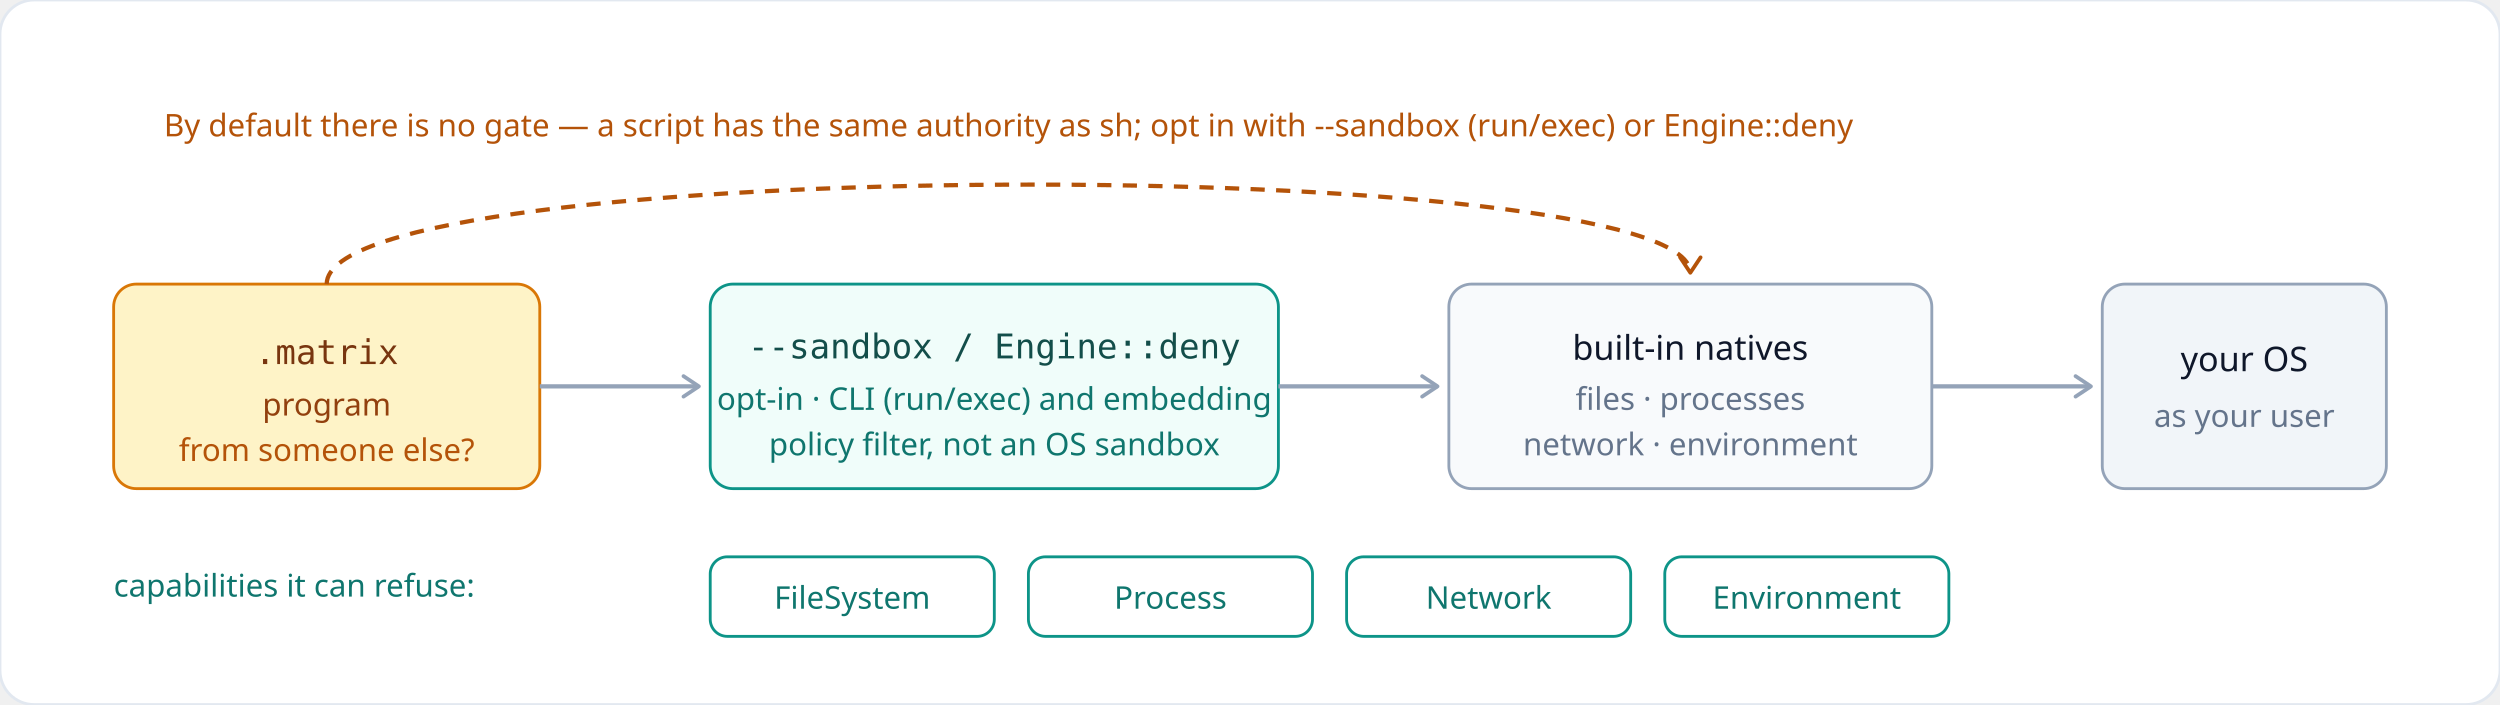
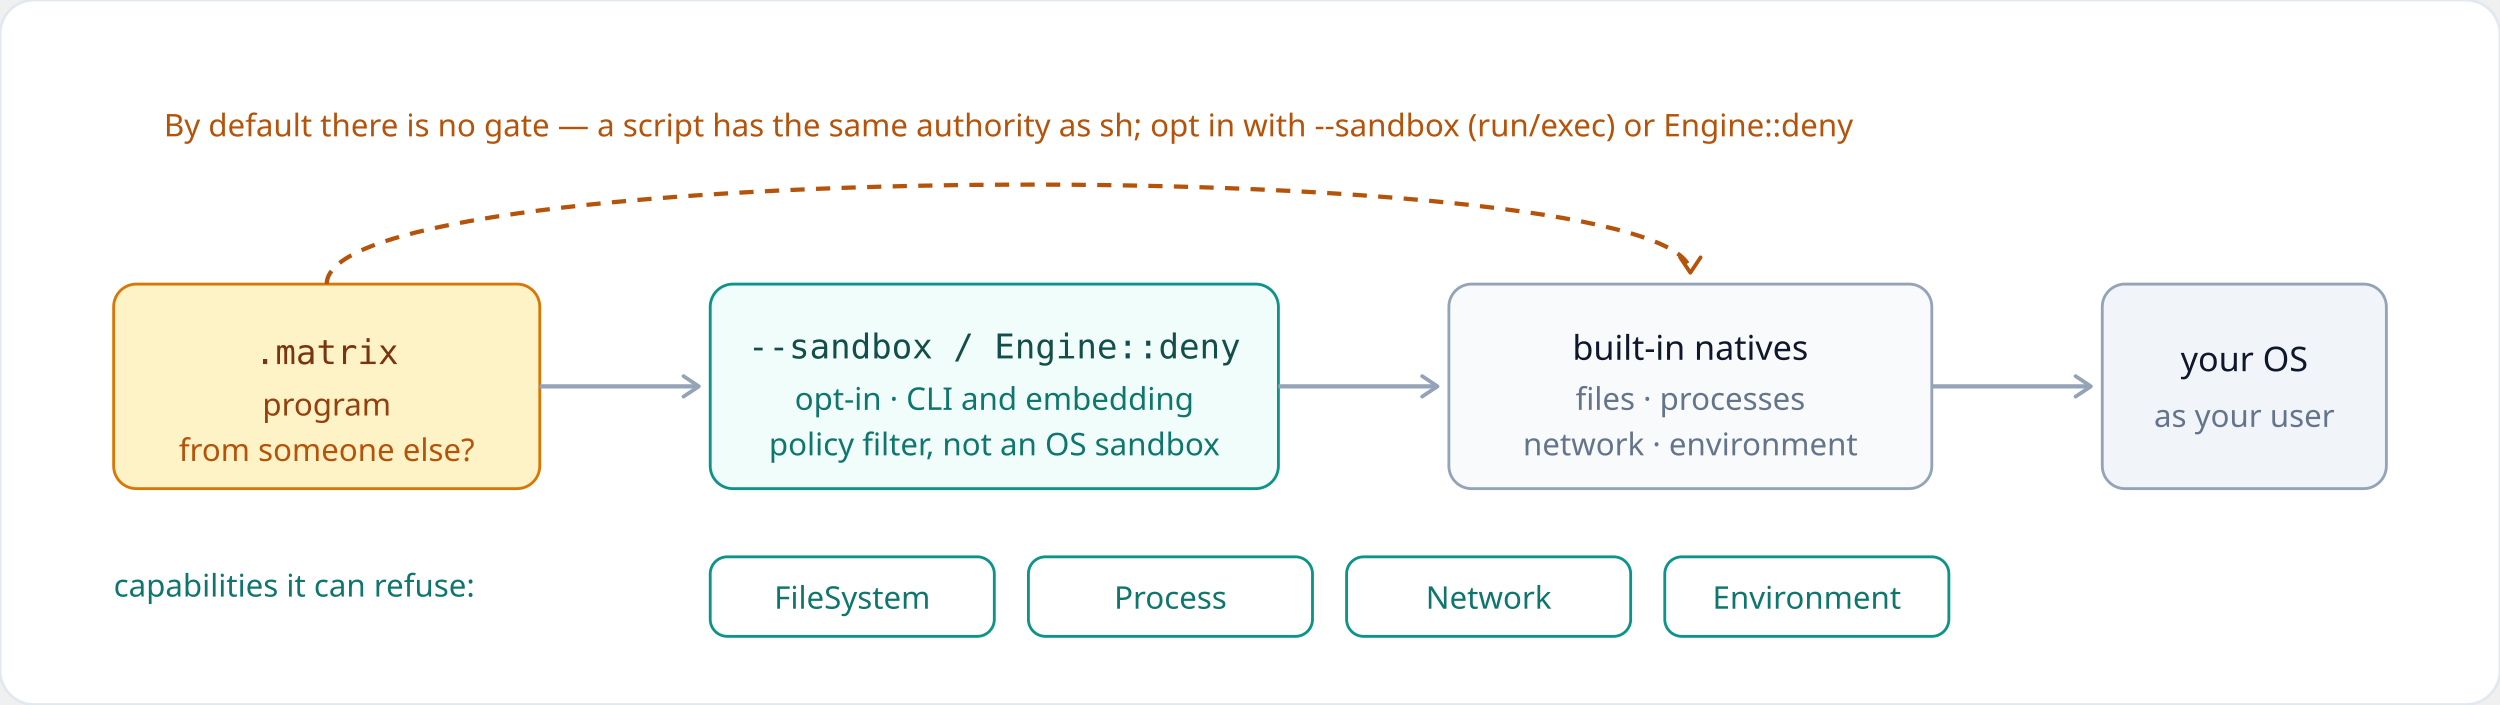
<svg xmlns="http://www.w3.org/2000/svg" viewBox="0 0 880 248" width="880" height="248" role="img">
  <defs>
    <marker id="s" viewBox="0 0 10 10" refX="8" refY="5" markerWidth="6" markerHeight="6" orient="auto-start-reverse">
      <path d="M2 1L8 5L2 9" fill="none" stroke="#94A3B8" stroke-width="1.5" stroke-linecap="round" stroke-linejoin="round" />
    </marker>
    <marker id="sr" viewBox="0 0 10 10" refX="8" refY="5" markerWidth="6" markerHeight="6" orient="auto-start-reverse">
      <path d="M2 1L8 5L2 9" fill="none" stroke="#B45309" stroke-width="1.5" stroke-linecap="round" stroke-linejoin="round" />
    </marker>
  </defs>
  <rect x="0" y="0" width="880" height="248" rx="12" fill="#FFFFFF" stroke="#E2E8F0" stroke-width="1" />
  <rect x="40" y="100" width="150" height="72" rx="8" fill="#FEF3C7" stroke="#D97706" stroke-width="1" />
  <text x="115" y="124" text-anchor="middle" dominant-baseline="central" font-family="ui-monospace, SFMono-Regular, Menlo, Consolas, monospace" font-size="12" fill="#78350F">.matrix</text>
  <text x="115" y="142" text-anchor="middle" dominant-baseline="central" font-family="ui-sans-serif, system-ui, sans-serif" font-size="11" fill="#92400E">program</text>
  <text x="115" y="158" text-anchor="middle" dominant-baseline="central" font-family="ui-sans-serif, system-ui, sans-serif" font-size="11" fill="#B45309">from someone else?</text>
  <rect x="250" y="100" width="200" height="72" rx="8" fill="#F0FDFA" stroke="#0D9488" stroke-width="1" />
  <text x="350" y="122" text-anchor="middle" dominant-baseline="central" font-family="ui-monospace, SFMono-Regular, Menlo, Consolas, monospace" font-size="12" fill="#134E4A">--sandbox / Engine::deny</text>
-   <text x="350" y="140" text-anchor="middle" dominant-baseline="central" font-family="ui-sans-serif, system-ui, sans-serif" font-size="11" fill="#0F766E">opt-in · CLI (run/exec) and embedding</text>
+   <text x="350" y="140" text-anchor="middle" dominant-baseline="central" font-family="ui-sans-serif, system-ui, sans-serif" font-size="11" fill="#0F766E">opt-in · CLI and embedding</text>
  <text x="350" y="156" text-anchor="middle" dominant-baseline="central" font-family="ui-sans-serif, system-ui, sans-serif" font-size="11" fill="#0F766E">policy filter, not an OS sandbox</text>
  <rect x="510" y="100" width="170" height="72" rx="8" fill="#F8FAFC" stroke="#94A3B8" stroke-width="1" />
  <text x="595" y="122" text-anchor="middle" dominant-baseline="central" font-family="ui-sans-serif, system-ui, sans-serif" font-size="12" font-weight="500" fill="#0F172A">built-in natives</text>
  <text x="595" y="140" text-anchor="middle" dominant-baseline="central" font-family="ui-sans-serif, system-ui, sans-serif" font-size="11" fill="#64748B">files · processes</text>
  <text x="595" y="156" text-anchor="middle" dominant-baseline="central" font-family="ui-sans-serif, system-ui, sans-serif" font-size="11" fill="#64748B">network · environment</text>
  <rect x="740" y="100" width="100" height="72" rx="8" fill="#F1F5F9" stroke="#94A3B8" stroke-width="1" />
  <text x="790" y="126" text-anchor="middle" dominant-baseline="central" font-family="ui-sans-serif, system-ui, sans-serif" font-size="12" font-weight="500" fill="#0F172A">your OS</text>
  <text x="790" y="146" text-anchor="middle" dominant-baseline="central" font-family="ui-sans-serif, system-ui, sans-serif" font-size="11" fill="#64748B">as your user</text>
  <path d="M190 136 L246 136" fill="none" stroke="#94A3B8" stroke-width="1.5" marker-end="url(#s)" />
  <path d="M450 136 L506 136" fill="none" stroke="#94A3B8" stroke-width="1.5" marker-end="url(#s)" />
  <path d="M680 136 L736 136" fill="none" stroke="#94A3B8" stroke-width="1.5" marker-end="url(#s)" />
  <path d="M115 100 C 115 54, 595 54, 595 96" fill="none" stroke="#B45309" stroke-width="1.5" stroke-dasharray="5 4" marker-end="url(#sr)" />
  <text x="355" y="48" text-anchor="middle" font-family="ui-sans-serif, system-ui, sans-serif" font-size="11" fill="#B45309">By default there is no gate — a script has the same authority as sh; opt in with --sandbox (run/exec) or Engine::deny</text>
  <text x="40" y="210" font-family="ui-sans-serif, system-ui, sans-serif" font-size="11" fill="#0F766E">capabilities it can refuse:</text>
  <rect x="250" y="196" width="100" height="28" rx="6" fill="#FFFFFF" stroke="#0D9488" stroke-width="1" />
  <text x="300" y="210" text-anchor="middle" dominant-baseline="central" font-family="ui-sans-serif, system-ui, sans-serif" font-size="11" fill="#0F766E">FileSystem</text>
  <rect x="362" y="196" width="100" height="28" rx="6" fill="#FFFFFF" stroke="#0D9488" stroke-width="1" />
  <text x="412" y="210" text-anchor="middle" dominant-baseline="central" font-family="ui-sans-serif, system-ui, sans-serif" font-size="11" fill="#0F766E">Process</text>
  <rect x="474" y="196" width="100" height="28" rx="6" fill="#FFFFFF" stroke="#0D9488" stroke-width="1" />
  <text x="524" y="210" text-anchor="middle" dominant-baseline="central" font-family="ui-sans-serif, system-ui, sans-serif" font-size="11" fill="#0F766E">Network</text>
  <rect x="586" y="196" width="100" height="28" rx="6" fill="#FFFFFF" stroke="#0D9488" stroke-width="1" />
  <text x="636" y="210" text-anchor="middle" dominant-baseline="central" font-family="ui-sans-serif, system-ui, sans-serif" font-size="11" fill="#0F766E">Environment</text>
</svg>
